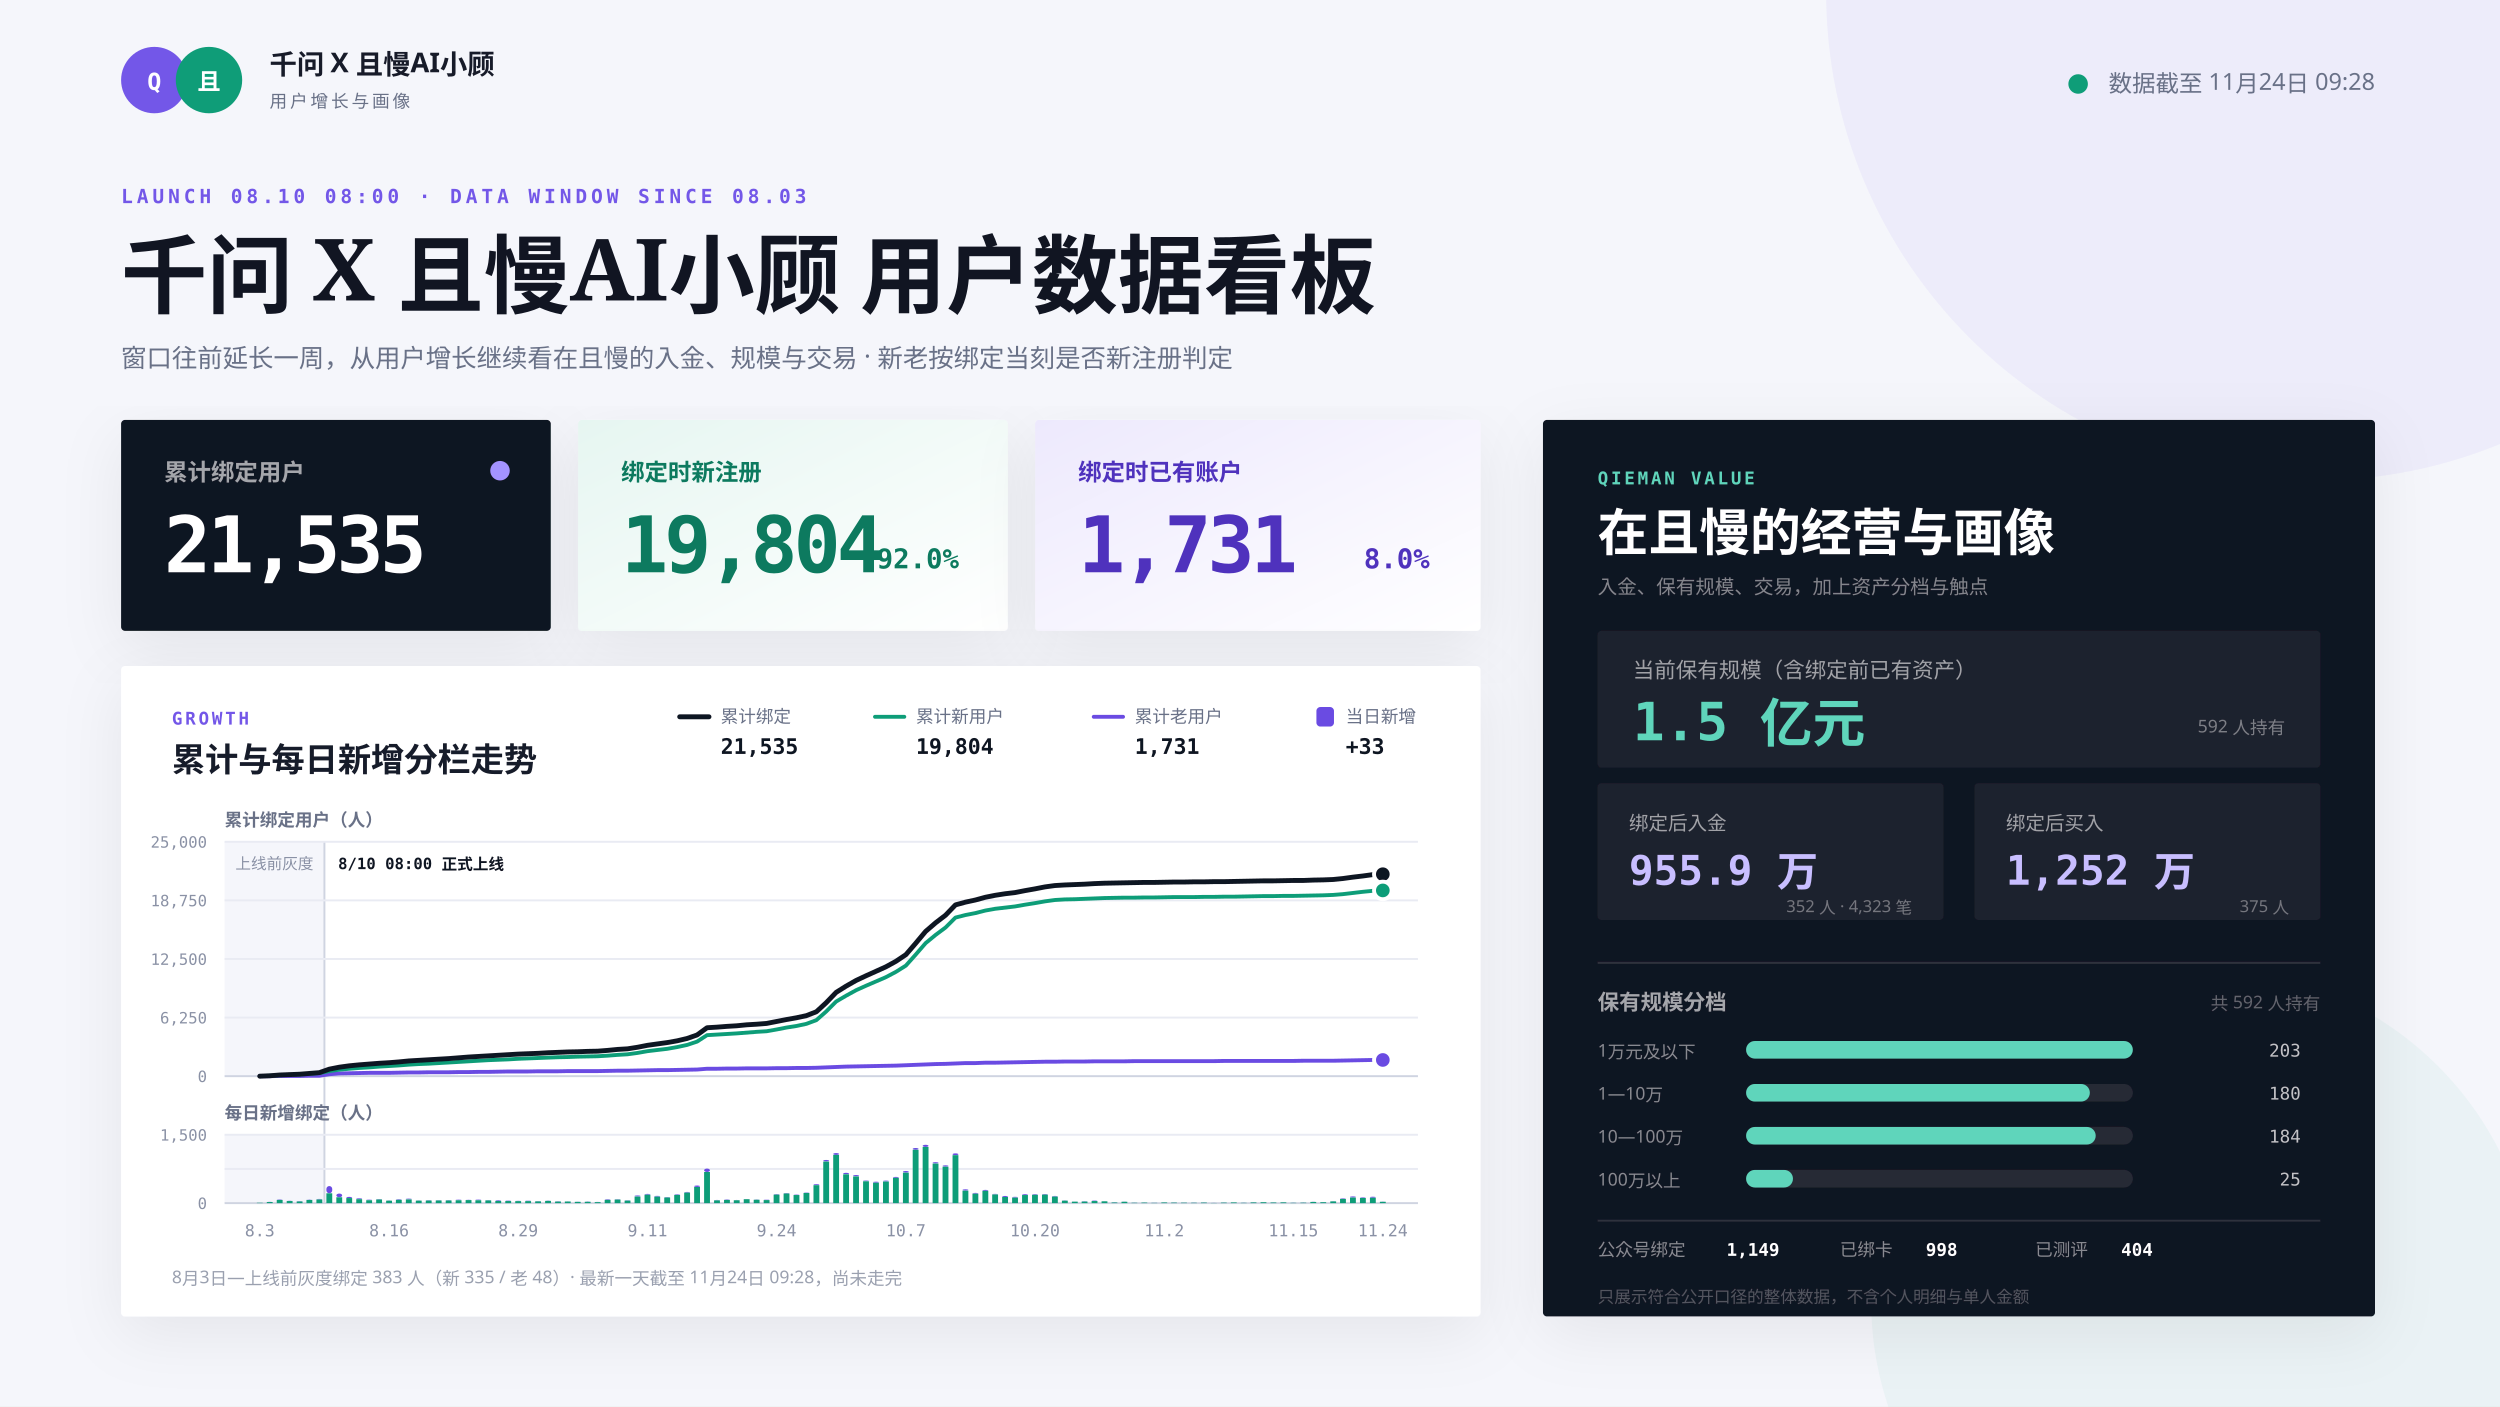
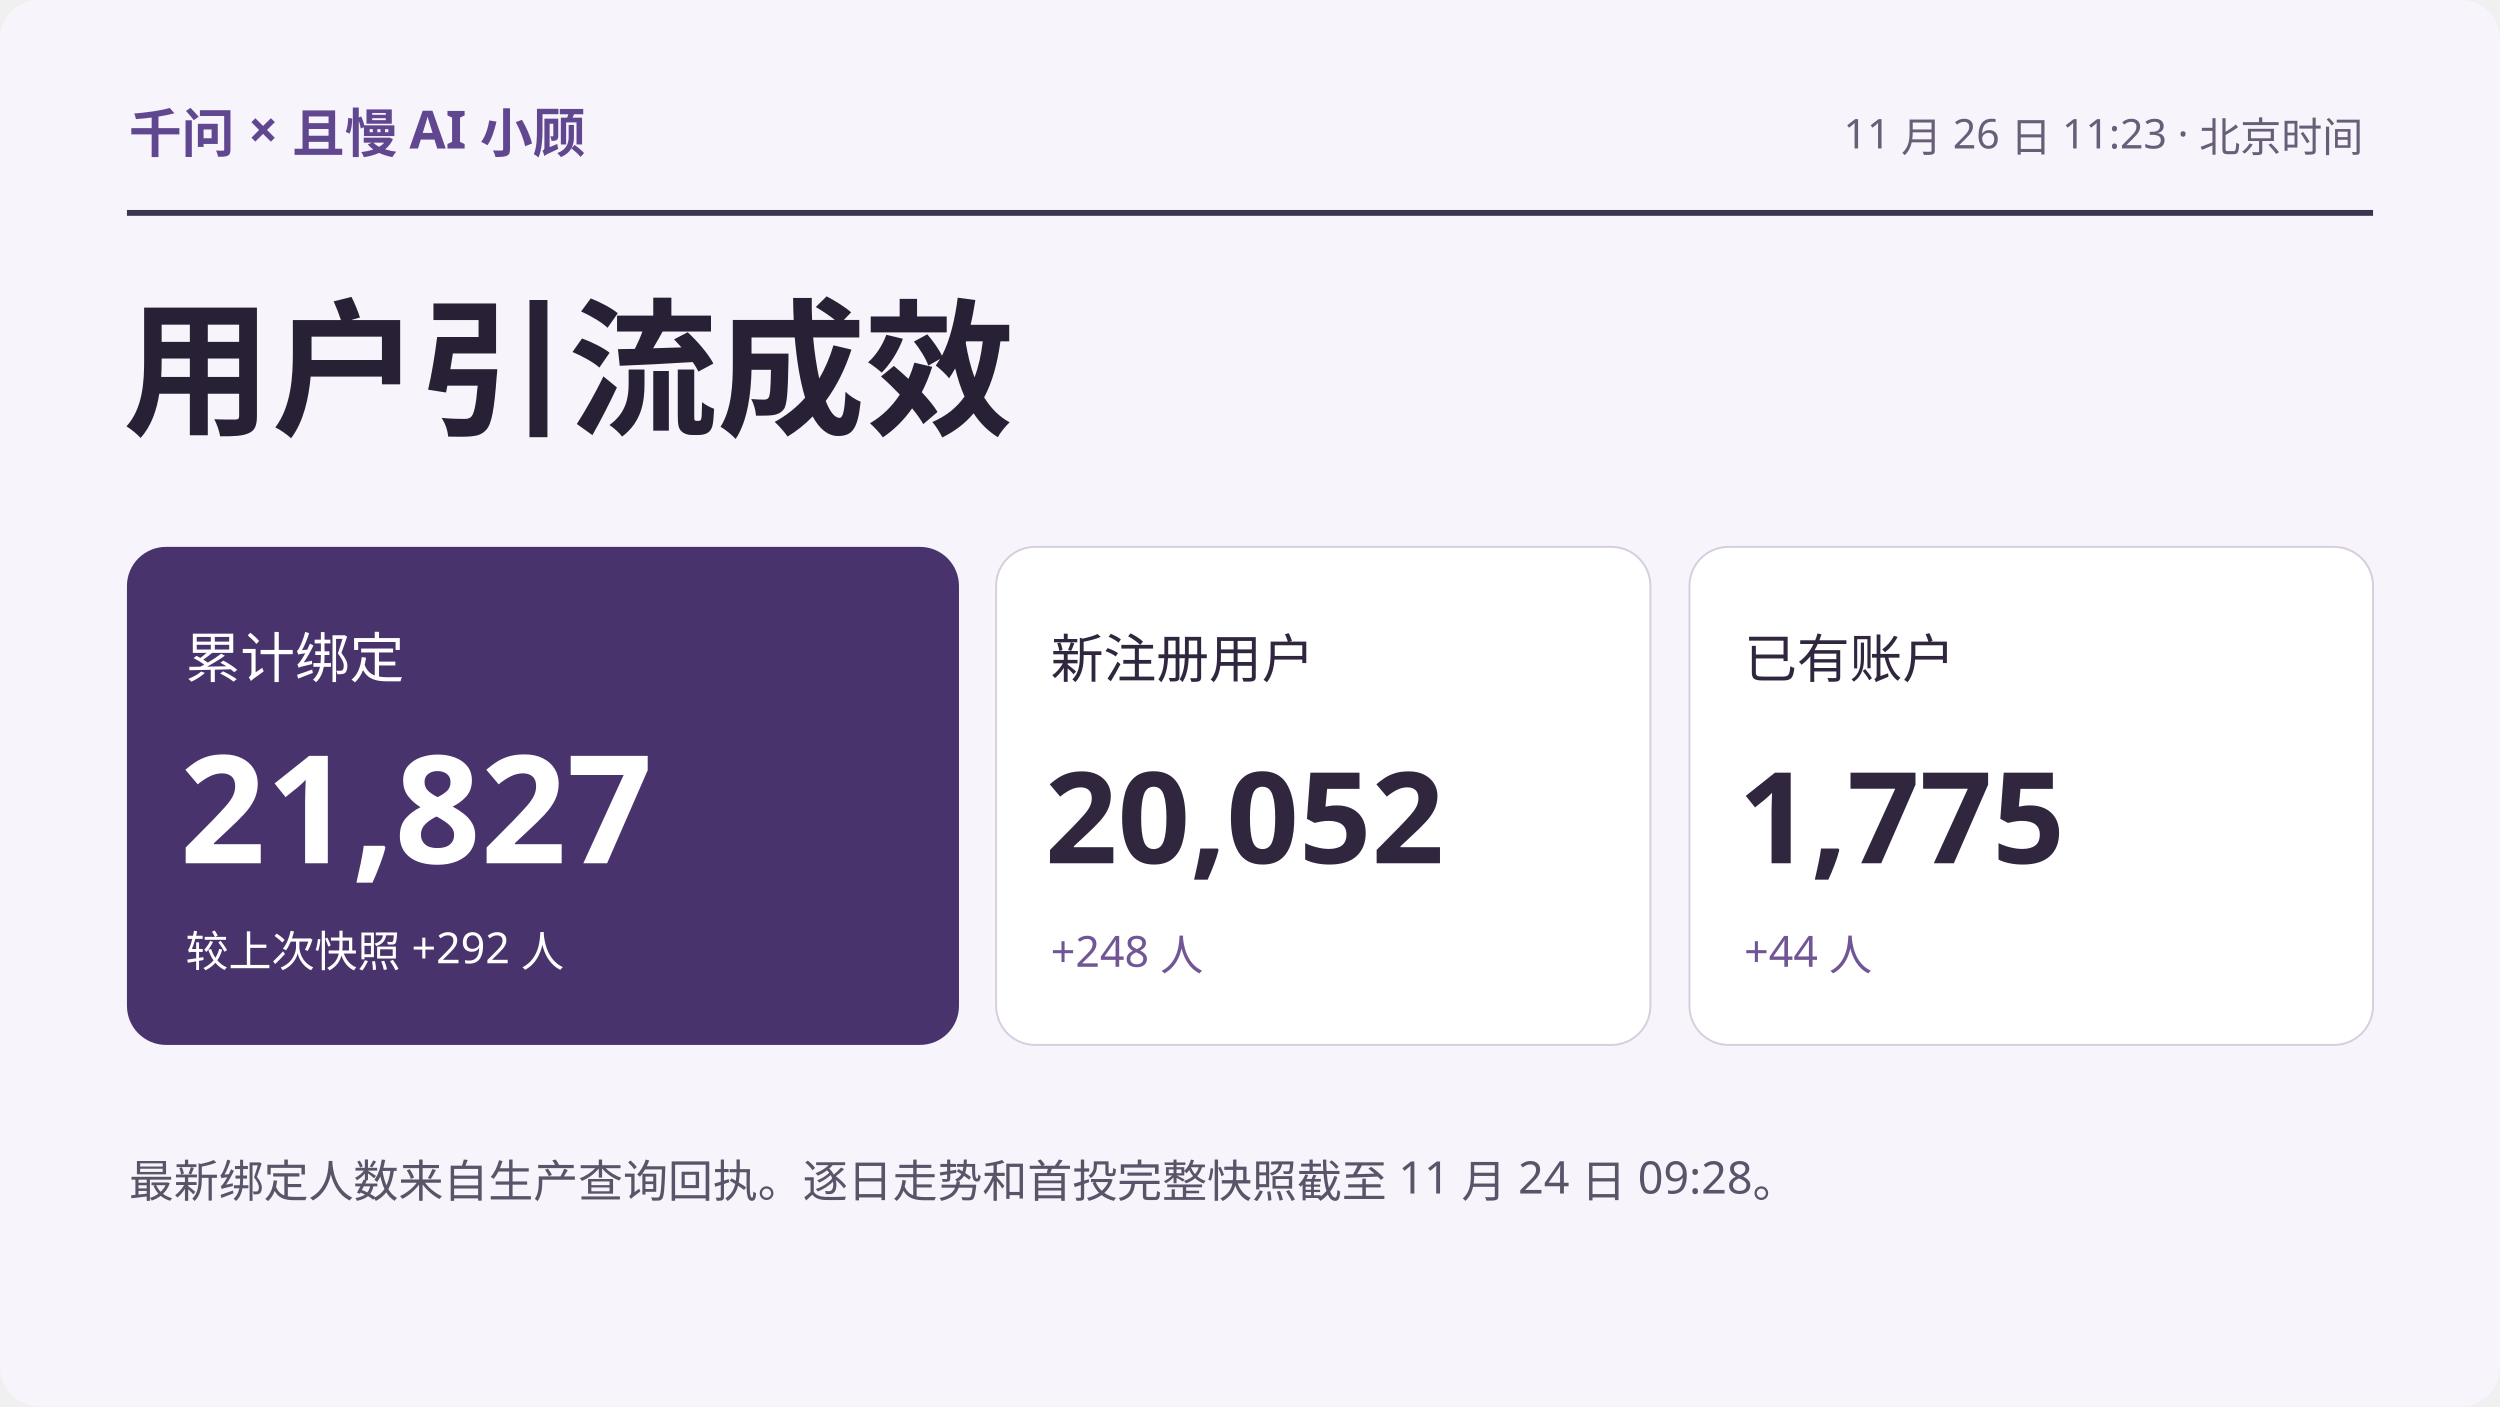
<svg xmlns="http://www.w3.org/2000/svg" width="1280" height="720" viewBox="0 0 1280 720" role="img" aria-labelledby="title desc">
-   <defs>
-     <linearGradient id="newCard" x1="0" y1="0" x2="1" y2="1">
-       <stop offset="0" stop-color="#E6F6F1" />
-       <stop offset="1" stop-color="#FFFFFF" />
-     </linearGradient>
-     <linearGradient id="oldCard" x1="0" y1="0" x2="1" y2="1">
-       <stop offset="0" stop-color="#EDE9FD" />
-       <stop offset="1" stop-color="#FFFFFF" />
-     </linearGradient>
-     <filter id="shadow" x="-15%" y="-15%" width="130%" height="140%">
-       <feDropShadow dx="0" dy="9" stdDeviation="16" flood-color="#171B29" flood-opacity=".07" />
-     </filter>
-   </defs>
-   <rect width="1280" height="720" fill="#F5F6FB" />
-   <circle cx="1185" cy="-4" r="250" fill="#7357E8" fill-opacity=".07" />
-   <circle cx="1128" cy="666" r="170" fill="#0F9D78" fill-opacity=".045" />
-   <g font-family="PingFang SC,Microsoft YaHei,sans-serif">
-     <g transform="translate(62 24)">
-       <circle cx="17" cy="17" r="17" fill="#7357E8" />
-       <text x="17" y="22" text-anchor="middle" fill="#FFFFFF" font-size="12" font-family="SFMono-Regular,monospace" font-weight="700">Q</text>
-       <circle cx="45" cy="17" r="17" fill="#0F9D78" />
-       <text x="45" y="22" text-anchor="middle" fill="#FFFFFF" font-size="12" font-weight="700">且</text>
-       <text x="76" y="14" fill="#171B29" font-size="14" font-weight="700">千问 X 且慢AI小顾</text>
-       <text x="76" y="31" fill="#697187" font-size="9" letter-spacing="1.5">用户增长与画像</text>
+   <rect width="1280" height="720" rx="20" fill="#f7f5fb" />
+   <g font-family="system-ui, PingFang SC, Microsoft YaHei, sans-serif">
+     <text x="66" y="78" fill="#604790" font-size="27" font-weight="650">千问 × 且慢 AI 小顾</text>
+     <text x="1210" y="76" text-anchor="end" fill="#685e77" font-size="21">11 月 26 日 11:23 · 北京时间</text>
+     <path d="M65 109H1215" stroke="#3d3450" stroke-width="3" />
+     <text x="63" y="217" fill="#282034" font-size="76" font-weight="730">用户引流成效</text>
+     <rect x="65" y="280" width="426" height="255" rx="20" fill="#48336d" />
+     <rect x="510" y="280" width="335" height="255" rx="20" fill="#fff" stroke="#d6cede" />
+     <rect x="865" y="280" width="350" height="255" rx="20" fill="#fff" stroke="#d6cede" />
+     <g fill="white">
+       <text x="95" y="347" font-size="28">累计绑定</text>
+       <text x="92" y="442" font-size="77" font-weight="690">21,827</text>
+       <text x="95" y="495" font-size="22">较上次快照 +292 人</text>
    </g>
-     <text x="1216" y="47" text-anchor="end" fill="#697187" font-size="12">数据截至 11月24日 09:28</text>
-     <circle cx="1064" cy="43" r="5" fill="#0F9D78" />
-     <text x="62" y="104" fill="#7357E8" font-family="SFMono-Regular,monospace" font-size="10" font-weight="700" letter-spacing="2">LAUNCH 08.10 08:00 · DATA WINDOW SINCE 08.03</text>
-     <text x="62" y="157" fill="#111522" font-family="Songti SC,STSong,serif" font-size="44" font-weight="700">千问 X 且慢AI小顾 用户数据看板</text>
-     <text x="62" y="188" fill="#697187" font-size="13">窗口往前延长一周，从用户增长继续看在且慢的入金、规模与交易 · 新老按绑定当刻是否新注册判定</text>
-     <g transform="translate(62 215)" filter="url(#shadow)">
-       <rect width="220" height="108" rx="2" fill="#111522" />
-       <text x="22" y="31" fill="#FFFFFF" fill-opacity=".62" font-size="12" font-weight="700">累计绑定用户</text>
-       <text x="22" y="78" fill="#FFFFFF" font-family="SFMono-Regular,monospace" font-size="40" font-weight="800" letter-spacing="-2">21,535</text>
-       <circle cx="194" cy="26" r="5" fill="#A493FF" />
+     <g fill="#30273f">
+       <text x="538" y="347" font-size="27">新注册用户</text>
+       <text x="535" y="442" font-size="65" font-weight="690">20,052</text>
+       <text x="538" y="495" font-size="22" fill="#705695">+248 人</text>
+       <text x="893" y="347" font-size="27">已有账户</text>
+       <text x="890" y="442" font-size="65" font-weight="690">1,775</text>
+       <text x="893" y="495" font-size="22" fill="#705695">+44 人</text>
    </g>
-     <g transform="translate(296 215)" filter="url(#shadow)">
-       <rect width="220" height="108" rx="2" fill="url(#newCard)" />
-       <text x="22" y="31" fill="#0A7A5E" font-size="12" font-weight="700">绑定时新注册</text>
-       <text x="22" y="78" fill="#0A7A5E" font-family="SFMono-Regular,monospace" font-size="40" font-weight="800" letter-spacing="-2">19,804</text>
-       <text x="195" y="76" text-anchor="end" fill="#0A7A5E" font-family="SFMono-Regular,monospace" font-size="14" font-weight="700">92.0%</text>
-     </g>
-     <g transform="translate(530 215)" filter="url(#shadow)">
-       <rect width="228" height="108" rx="2" fill="url(#oldCard)" />
-       <text x="22" y="31" fill="#4F33BD" font-size="12" font-weight="700">绑定时已有账户</text>
-       <text x="22" y="78" fill="#4F33BD" font-family="SFMono-Regular,monospace" font-size="40" font-weight="800" letter-spacing="-2">1,731</text>
-       <text x="202" y="76" text-anchor="end" fill="#4F33BD" font-family="SFMono-Regular,monospace" font-size="14" font-weight="700">8.0%</text>
-     </g>
-     <g transform="translate(62 341)" filter="url(#shadow)">
-       <rect width="696" height="333" rx="2" fill="#FFFFFF" />
-       <text x="26" y="30" fill="#7357E8" font-family="SFMono-Regular,monospace" font-size="9" font-weight="700" letter-spacing="1.4">GROWTH</text>
-       <text x="26" y="54" fill="#171B29" font-size="17" font-weight="700">累计与每日新增分栏走势</text>
-       <g font-size="9">
-         <line x1="286" y1="26" x2="301" y2="26" stroke="#111522" stroke-width="2.5" stroke-linecap="round" />
-         <text x="307" y="29" fill="#697187">累计绑定</text>
-         <text x="307" y="45" fill="#111522" font-family="SFMono-Regular,monospace" font-size="11" font-weight="700">21,535</text>
-         <line x1="386" y1="26" x2="401" y2="26" stroke="#0F9D78" stroke-width="2" stroke-linecap="round" />
-         <text x="407" y="29" fill="#697187">累计新用户</text>
-         <text x="407" y="45" fill="#111522" font-family="SFMono-Regular,monospace" font-size="11" font-weight="700">19,804</text>
-         <line x1="498" y1="26" x2="513" y2="26" stroke="#6A4CE2" stroke-width="2" stroke-linecap="round" />
-         <text x="519" y="29" fill="#697187">累计老用户</text>
-         <text x="519" y="45" fill="#111522" font-family="SFMono-Regular,monospace" font-size="11" font-weight="700">1,731</text>
-         <rect x="612" y="21" width="9" height="10" rx="2" fill="#6A4CE2" />
-         <text x="627" y="29" fill="#697187">当日新增</text>
-         <text x="627" y="45" fill="#111522" font-family="SFMono-Regular,monospace" font-size="11" font-weight="700">+33</text>
-       </g>
-       <rect x="53" y="90" width="51.1" height="120" fill="#F5F6FB" />
-       <rect x="53" y="240" width="51.1" height="35" fill="#F5F6FB" />
-       <line x1="104.1" y1="90" x2="104.1" y2="275" stroke="#CFD4E1" />
-       <text x="78.5" y="104" text-anchor="middle" fill="#8A91A5" font-family="SFMono-Regular,monospace" font-size="8">上线前灰度</text>
-       <text x="111.1" y="104" fill="#111522" font-family="SFMono-Regular,monospace" font-size="8" font-weight="700">8/10 08:00 正式上线</text>
-       <text x="53" y="82" fill="#697187" font-size="9" font-weight="700">累计绑定用户（人）</text>
-       <g stroke="#E9EBF3">
-         <line x1="53" y1="180" x2="664" y2="180" />
-         <line x1="53" y1="150" x2="664" y2="150" />
-         <line x1="53" y1="120" x2="664" y2="120" />
-         <line x1="53" y1="90" x2="664" y2="90" />
-       </g>
-       <line x1="53" y1="210" x2="664" y2="210" stroke="#CFD4E1" />
-       <g fill="#8A91A5" font-family="SFMono-Regular,monospace" font-size="8">
-         <text x="44" y="213" text-anchor="end">0</text>
-         <text x="44" y="183" text-anchor="end">6,250</text>
-         <text x="44" y="153" text-anchor="end">12,500</text>
-         <text x="44" y="123" text-anchor="end">18,750</text>
-         <text x="44" y="93" text-anchor="end">25,000</text>
-       </g>
-       <path d="M71.0 210.0 L76.1 210.0 L81.2 209.9 L86.3 209.9 L91.4 209.9 L96.4 209.8 L101.5 209.8 L106.6 209.0 L111.7 208.6 L116.8 208.5 L121.9 208.4 L127.0 208.3 L132.1 208.3 L137.2 208.3 L142.2 208.2 L147.3 208.1 L152.4 208.1 L157.5 208.0 L162.6 208.0 L167.7 208.0 L172.8 207.9 L177.9 207.9 L182.9 207.8 L188.0 207.8 L193.1 207.7 L198.2 207.6 L203.3 207.6 L208.4 207.6 L213.5 207.5 L218.6 207.5 L223.7 207.5 L228.7 207.4 L233.8 207.4 L238.9 207.4 L244.0 207.4 L249.1 207.3 L254.2 207.2 L259.3 207.2 L264.4 207.1 L269.5 207.0 L274.5 206.9 L279.6 206.9 L284.7 206.8 L289.8 206.7 L294.9 206.6 L300.0 206.2 L305.1 206.2 L310.2 206.1 L315.2 206.1 L320.3 206.0 L325.4 206.0 L330.5 206.0 L335.6 205.9 L340.7 205.9 L345.8 205.8 L350.9 205.8 L356.0 205.7 L361.0 205.5 L366.1 205.3 L371.2 205.1 L376.3 205.0 L381.4 204.9 L386.5 204.8 L391.6 204.7 L396.7 204.6 L401.8 204.4 L406.8 204.2 L411.9 204.0 L417.0 203.8 L422.1 203.7 L427.2 203.5 L432.3 203.3 L437.4 203.3 L442.5 203.1 L447.5 203.1 L452.6 203.0 L457.7 202.9 L462.8 202.8 L467.9 202.7 L473.0 202.6 L478.1 202.6 L483.2 202.5 L488.3 202.5 L493.3 202.5 L498.4 202.4 L503.5 202.4 L508.6 202.4 L513.7 202.4 L518.8 202.3 L523.9 202.3 L529.0 202.3 L534.1 202.3 L539.1 202.3 L544.2 202.3 L549.3 202.3 L554.4 202.3 L559.5 202.3 L564.6 202.2 L569.7 202.2 L574.8 202.2 L579.8 202.2 L584.9 202.2 L590.0 202.2 L595.1 202.2 L600.2 202.2 L605.3 202.1 L610.4 202.1 L615.5 202.1 L620.6 202.1 L625.6 202.0 L630.7 201.9 L635.8 201.8 L640.9 201.7 L646.0 201.7" fill="none" stroke="#6A4CE2" stroke-width="2" stroke-linecap="round" stroke-linejoin="round" />
-       <path d="M71.0 210.0 L76.1 209.8 L81.2 209.5 L86.3 209.3 L91.4 209.1 L96.4 208.8 L101.5 208.4 L106.6 207.4 L111.7 206.7 L116.8 206.2 L121.9 205.8 L127.0 205.5 L132.1 205.1 L137.2 204.8 L142.2 204.5 L147.3 204.1 L152.4 203.8 L157.5 203.6 L162.6 203.3 L167.7 203.0 L172.8 202.7 L177.9 202.4 L182.9 202.1 L188.0 201.8 L193.1 201.6 L198.2 201.4 L203.3 201.1 L208.4 200.9 L213.5 200.7 L218.6 200.5 L223.7 200.3 L228.7 200.2 L233.8 200.0 L238.9 199.9 L244.0 199.8 L249.1 199.5 L254.2 199.1 L259.3 198.8 L264.4 198.1 L269.5 197.2 L274.5 196.6 L279.6 196.0 L284.7 195.1 L289.8 194.0 L294.9 192.3 L300.0 189.0 L305.1 188.7 L310.2 188.4 L315.2 188.1 L320.3 187.7 L325.4 187.3 L330.5 187.0 L335.6 186.1 L340.7 185.1 L345.8 184.3 L350.9 183.2 L356.0 181.3 L361.0 176.9 L366.1 171.8 L371.2 168.8 L376.3 166.0 L381.4 163.7 L386.5 161.5 L391.6 159.3 L396.7 156.6 L401.8 153.4 L406.8 147.8 L411.9 141.9 L417.0 137.7 L422.1 133.9 L427.2 128.8 L432.3 127.5 L437.4 126.5 L442.5 125.2 L447.5 124.3 L452.6 123.7 L457.7 123.1 L462.8 122.2 L467.9 121.4 L473.0 120.5 L478.1 119.8 L483.2 119.5 L488.3 119.4 L493.3 119.2 L498.4 119.0 L503.5 118.8 L508.6 118.7 L513.7 118.6 L518.8 118.6 L523.9 118.5 L529.0 118.5 L534.1 118.4 L539.1 118.3 L544.2 118.3 L549.3 118.3 L554.4 118.2 L559.5 118.2 L564.6 118.1 L569.7 118.1 L574.8 118.0 L579.8 117.9 L584.9 117.8 L590.0 117.8 L595.1 117.7 L600.2 117.7 L605.3 117.6 L610.4 117.5 L615.5 117.4 L620.6 117.2 L625.6 116.8 L630.7 116.2 L635.8 115.6 L640.9 115.1 L646.0 114.9" fill="none" stroke="#0F9D78" stroke-width="2" stroke-linecap="round" stroke-linejoin="round" />
-       <path d="M71.0 210.0 L76.1 209.8 L81.2 209.4 L86.3 209.2 L91.4 209.0 L96.4 208.6 L101.5 208.2 L106.6 206.4 L111.7 205.4 L116.8 204.7 L121.9 204.2 L127.0 203.8 L132.1 203.4 L137.2 203.1 L142.2 202.7 L147.3 202.2 L152.4 201.9 L157.5 201.6 L162.6 201.3 L167.7 201.0 L172.8 200.6 L177.9 200.2 L182.9 199.9 L188.0 199.6 L193.1 199.3 L198.2 199.0 L203.3 198.7 L208.4 198.5 L213.5 198.3 L218.6 198.0 L223.7 197.8 L228.7 197.6 L233.8 197.5 L238.9 197.3 L244.0 197.2 L249.1 196.8 L254.2 196.3 L259.3 196.0 L264.4 195.2 L269.5 194.2 L274.5 193.5 L279.6 192.8 L284.7 191.9 L289.8 190.7 L294.9 188.9 L300.0 185.2 L305.1 184.9 L310.2 184.5 L315.2 184.2 L320.3 183.7 L325.4 183.4 L330.5 183.0 L335.6 182.0 L340.7 181.0 L345.8 180.1 L350.9 179.0 L356.0 177.0 L361.0 172.4 L366.1 167.1 L371.2 163.9 L376.3 161.0 L381.4 158.6 L386.5 156.3 L391.6 154.0 L396.7 151.2 L401.8 147.8 L406.8 142.0 L411.9 135.9 L417.0 131.5 L422.1 127.6 L427.2 122.3 L432.3 120.9 L437.4 119.8 L442.5 118.4 L447.5 117.4 L452.6 116.6 L457.7 116.0 L462.8 115.0 L467.9 114.1 L473.0 113.1 L478.1 112.4 L483.2 112.1 L488.3 111.9 L493.3 111.7 L498.4 111.4 L503.5 111.2 L508.6 111.1 L513.7 111.0 L518.8 110.9 L523.9 110.8 L529.0 110.8 L534.1 110.7 L539.1 110.6 L544.2 110.6 L549.3 110.5 L554.4 110.5 L559.5 110.4 L564.6 110.4 L569.7 110.3 L574.8 110.2 L579.8 110.1 L584.9 110.0 L590.0 110.0 L595.1 109.9 L600.2 109.8 L605.3 109.8 L610.4 109.6 L615.5 109.5 L620.6 109.3 L625.6 108.8 L630.7 108.1 L635.8 107.5 L640.9 106.8 L646.0 106.6" fill="none" stroke="#111522" stroke-width="2.5" stroke-linecap="round" stroke-linejoin="round" />
-       <g stroke="#FFFFFF" stroke-width="2">
-         <circle cx="646.0" cy="106.6" r="4.5" fill="#111522" />
-         <circle cx="646.0" cy="114.9" r="4.5" fill="#0F9D78" />
-         <circle cx="646.0" cy="201.7" r="4.5" fill="#6A4CE2" />
-       </g>
-       <text x="53" y="232" fill="#697187" font-size="9" font-weight="700">每日新增绑定（人）</text>
-       <g stroke="#E9EBF3">
-         <line x1="53" y1="240" x2="664" y2="240" />
-         <line x1="53" y1="257.5" x2="664" y2="257.5" />
-       </g>
-       <line x1="53" y1="275" x2="664" y2="275" stroke="#CFD4E1" />
-       <g fill="#8A91A5" font-family="SFMono-Regular,monospace" font-size="8">
-         <text x="44" y="243" text-anchor="end">1,500</text>
-         <text x="44" y="278" text-anchor="end">0</text>
-       </g>
-       <g fill="#6A4CE2">
-         <rect x="69.5" y="274.79" width="3.0" height="0.02" rx="1.5" />
-         <rect x="74.6" y="274.35" width="3.0" height="0.07" rx="1.5" />
-         <rect x="79.7" y="273.16" width="3.0" height="0.21" rx="1.5" />
-         <rect x="84.8" y="273.79" width="3.0" height="0.14" rx="1.5" />
-         <rect x="89.9" y="273.93" width="3.0" height="0.23" rx="1.5" />
-         <rect x="94.9" y="273.20" width="3.0" height="0.16" rx="1.5" />
-         <rect x="100.0" y="272.85" width="3.0" height="0.28" rx="1.5" />
-         <rect x="105.1" y="266.25" width="3.0" height="3.71" rx="1.5" />
-         <rect x="110.2" y="270.10" width="3.0" height="1.89" rx="1.5" />
-         <rect x="115.3" y="271.78" width="3.0" height="0.63" rx="1.5" />
-         <rect x="120.4" y="272.53" width="3.0" height="0.44" rx="1.5" />
-         <rect x="125.5" y="273.23" width="3.0" height="0.28" rx="1.5" />
-         <rect x="130.6" y="272.90" width="3.0" height="0.23" rx="1.5" />
-         <rect x="135.7" y="273.60" width="3.0" height="0.14" rx="1.5" />
-         <rect x="140.7" y="273.02" width="3.0" height="0.30" rx="1.5" />
-         <rect x="145.8" y="272.69" width="3.0" height="0.42" rx="1.5" />
-         <rect x="150.9" y="273.58" width="3.0" height="0.14" rx="1.5" />
-         <rect x="156.0" y="273.46" width="3.0" height="0.23" rx="1.5" />
-         <rect x="161.1" y="273.46" width="3.0" height="0.19" rx="1.5" />
-         <rect x="166.2" y="273.41" width="3.0" height="0.23" rx="1.5" />
-         <rect x="171.3" y="273.23" width="3.0" height="0.30" rx="1.5" />
-         <rect x="176.4" y="273.30" width="3.0" height="0.14" rx="1.5" />
-         <rect x="181.4" y="273.20" width="3.0" height="0.33" rx="1.5" />
-         <rect x="186.5" y="273.44" width="3.0" height="0.19" rx="1.5" />
-         <rect x="191.6" y="273.53" width="3.0" height="0.35" rx="1.5" />
-         <rect x="196.7" y="273.72" width="3.0" height="0.21" rx="1.5" />
-         <rect x="201.8" y="273.81" width="3.0" height="0.16" rx="1.5" />
-         <rect x="206.9" y="273.76" width="3.0" height="0.21" rx="1.5" />
-         <rect x="212.0" y="273.93" width="3.0" height="0.19" rx="1.5" />
-         <rect x="217.1" y="273.69" width="3.0" height="0.16" rx="1.5" />
-         <rect x="222.2" y="274.02" width="3.0" height="0.19" rx="1.5" />
-         <rect x="227.2" y="274.09" width="3.0" height="0.09" rx="1.5" />
-         <rect x="232.3" y="274.25" width="3.0" height="0.09" rx="1.5" />
-         <rect x="237.4" y="274.16" width="3.0" height="0.16" rx="1.5" />
-         <rect x="242.5" y="274.37" width="3.0" height="0.12" rx="1.5" />
-         <rect x="247.6" y="273.04" width="3.0" height="0.30" rx="1.5" />
-         <rect x="252.7" y="272.97" width="3.0" height="0.21" rx="1.5" />
-         <rect x="257.8" y="273.53" width="3.0" height="0.19" rx="1.5" />
-         <rect x="262.9" y="271.06" width="3.0" height="0.58" rx="1.5" />
-         <rect x="268.0" y="270.26" width="3.0" height="0.44" rx="1.5" />
-         <rect x="273.0" y="271.27" width="3.0" height="0.42" rx="1.5" />
-         <rect x="278.1" y="271.85" width="3.0" height="0.28" rx="1.5" />
-         <rect x="283.2" y="270.50" width="3.0" height="0.30" rx="1.5" />
-         <rect x="288.3" y="269.26" width="3.0" height="0.37" rx="1.5" />
-         <rect x="293.4" y="265.97" width="3.0" height="0.77" rx="1.5" />
-         <rect x="298.5" y="257.31" width="3.0" height="1.75" rx="1.5" />
-         <rect x="303.6" y="273.37" width="3.0" height="0.23" rx="1.5" />
-         <rect x="308.7" y="273.16" width="3.0" height="0.21" rx="1.5" />
-         <rect x="313.7" y="273.37" width="3.0" height="0.16" rx="1.5" />
-         <rect x="318.8" y="272.88" width="3.0" height="0.12" rx="1.5" />
-         <rect x="323.9" y="273.11" width="3.0" height="0.16" rx="1.5" />
-         <rect x="329.0" y="273.25" width="3.0" height="0.19" rx="1.5" />
-         <rect x="334.1" y="270.36" width="3.0" height="0.30" rx="1.5" />
-         <rect x="339.2" y="269.80" width="3.0" height="0.28" rx="1.5" />
-         <rect x="344.3" y="270.64" width="3.0" height="0.21" rx="1.5" />
-         <rect x="349.4" y="269.61" width="3.0" height="0.19" rx="1.5" />
-         <rect x="354.5" y="265.29" width="3.0" height="0.51" rx="1.5" />
-         <rect x="359.5" y="252.88" width="3.0" height="0.84" rx="1.5" />
-         <rect x="364.6" y="249.36" width="3.0" height="0.96" rx="1.5" />
-         <rect x="369.7" y="259.46" width="3.0" height="0.79" rx="1.5" />
-         <rect x="374.8" y="260.60" width="3.0" height="0.72" rx="1.5" />
-         <rect x="379.9" y="263.43" width="3.0" height="0.40" rx="1.5" />
-         <rect x="385.0" y="264.01" width="3.0" height="0.56" rx="1.5" />
-         <rect x="390.1" y="263.45" width="3.0" height="0.51" rx="1.5" />
-         <rect x="395.2" y="261.56" width="3.0" height="0.51" rx="1.5" />
-         <rect x="400.3" y="258.53" width="3.0" height="0.89" rx="1.5" />
-         <rect x="405.3" y="246.77" width="3.0" height="0.93" rx="1.5" />
-         <rect x="410.4" y="245.13" width="3.0" height="1.10" rx="1.5" />
-         <rect x="415.5" y="254.02" width="3.0" height="0.72" rx="1.5" />
-         <rect x="420.6" y="255.63" width="3.0" height="0.72" rx="1.5" />
-         <rect x="425.7" y="249.52" width="3.0" height="0.93" rx="1.5" />
-         <rect x="430.8" y="267.91" width="3.0" height="0.72" rx="1.5" />
-         <rect x="435.9" y="269.75" width="3.0" height="0.44" rx="1.5" />
-         <rect x="441.0" y="268.21" width="3.0" height="0.51" rx="1.5" />
-         <rect x="446.0" y="270.26" width="3.0" height="0.30" rx="1.5" />
-         <rect x="451.1" y="271.31" width="3.0" height="0.56" rx="1.5" />
-         <rect x="456.2" y="271.76" width="3.0" height="0.44" rx="1.5" />
-         <rect x="461.3" y="270.40" width="3.0" height="0.44" rx="1.5" />
-         <rect x="466.4" y="270.40" width="3.0" height="0.35" rx="1.5" />
-         <rect x="471.5" y="270.31" width="3.0" height="0.35" rx="1.5" />
-         <rect x="476.6" y="271.31" width="3.0" height="0.35" rx="1.5" />
-         <rect x="481.7" y="273.58" width="3.0" height="0.16" rx="1.5" />
-         <rect x="486.8" y="274.21" width="3.0" height="0.05" rx="1.5" />
-         <rect x="491.8" y="274.00" width="3.0" height="0.21" rx="1.5" />
-         <rect x="496.9" y="273.69" width="3.0" height="0.23" rx="1.5" />
-         <rect x="502.0" y="273.97" width="3.0" height="0.09" rx="1.5" />
-         <rect x="507.1" y="274.51" width="3.0" height="0.16" rx="1.5" />
-         <rect x="512.2" y="274.21" width="3.0" height="0.09" rx="1.5" />
-         <rect x="517.3" y="274.74" width="3.0" height="0.07" rx="1.5" />
-         <rect x="522.4" y="274.67" width="3.0" height="0.05" rx="1.5" />
-         <rect x="527.5" y="274.84" width="3.0" height="0.02" rx="1.5" />
-         <rect x="532.6" y="274.60" width="3.0" height="0.05" rx="1.5" />
-         <rect x="537.6" y="274.65" width="3.0" height="0.09" rx="1.5" />
-         <rect x="542.7" y="274.72" width="3.0" height="0.05" rx="1.5" />
-         <rect x="547.8" y="274.72" width="3.0" height="0.09" rx="1.5" />
-         <rect x="552.9" y="274.63" width="3.0" height="0.09" rx="1.5" />
-         <rect x="558.0" y="274.88" width="3.0" height="0.02" rx="1.5" />
-         <rect x="563.1" y="274.67" width="3.0" height="0.07" rx="1.5" />
-         <rect x="573.3" y="274.77" width="3.0" height="0.07" rx="1.5" />
-         <rect x="578.3" y="274.53" width="3.0" height="0.09" rx="1.5" />
-         <rect x="583.4" y="274.51" width="3.0" height="0.02" rx="1.5" />
-         <rect x="588.5" y="274.60" width="3.0" height="0.07" rx="1.5" />
-         <rect x="593.6" y="274.53" width="3.0" height="0.07" rx="1.5" />
-         <rect x="598.7" y="274.77" width="3.0" height="0.07" rx="1.5" />
-         <rect x="603.8" y="274.67" width="3.0" height="0.09" rx="1.5" />
-         <rect x="608.9" y="274.32" width="3.0" height="0.07" rx="1.5" />
-         <rect x="614.0" y="274.42" width="3.0" height="0.12" rx="1.5" />
-         <rect x="619.1" y="273.97" width="3.0" height="0.14" rx="1.5" />
-         <rect x="624.1" y="272.57" width="3.0" height="0.28" rx="1.5" />
-         <rect x="629.2" y="271.55" width="3.0" height="0.61" rx="1.5" />
-         <rect x="634.3" y="272.06" width="3.0" height="0.30" rx="1.5" />
-         <rect x="639.4" y="271.71" width="3.0" height="0.56" rx="1.5" />
-         <rect x="644.5" y="274.23" width="3.0" height="0.09" rx="1.5" />
-       </g>
-       <g fill="#0F9D78">
-         <rect x="69.5" y="274.81" width="3.0" height="0.19" />
-         <rect x="74.6" y="274.42" width="3.0" height="0.58" />
-         <rect x="79.7" y="273.37" width="3.0" height="1.63" />
-         <rect x="84.8" y="273.93" width="3.0" height="1.07" />
-         <rect x="89.9" y="274.16" width="3.0" height="0.84" />
-         <rect x="94.9" y="273.37" width="3.0" height="1.63" />
-         <rect x="100.0" y="273.13" width="3.0" height="1.87" />
-         <rect x="105.1" y="269.96" width="3.0" height="5.04" />
-         <rect x="110.2" y="271.99" width="3.0" height="3.01" />
-         <rect x="115.3" y="272.41" width="3.0" height="2.59" />
-         <rect x="120.4" y="272.97" width="3.0" height="2.03" />
-         <rect x="125.5" y="273.51" width="3.0" height="1.49" />
-         <rect x="130.6" y="273.13" width="3.0" height="1.87" />
-         <rect x="135.7" y="273.74" width="3.0" height="1.26" />
-         <rect x="140.7" y="273.32" width="3.0" height="1.68" />
-         <rect x="145.8" y="273.11" width="3.0" height="1.89" />
-         <rect x="150.9" y="273.72" width="3.0" height="1.28" />
-         <rect x="156.0" y="273.69" width="3.0" height="1.31" />
-         <rect x="161.1" y="273.65" width="3.0" height="1.35" />
-         <rect x="166.2" y="273.65" width="3.0" height="1.35" />
-         <rect x="171.3" y="273.53" width="3.0" height="1.47" />
-         <rect x="176.4" y="273.44" width="3.0" height="1.56" />
-         <rect x="181.4" y="273.53" width="3.0" height="1.47" />
-         <rect x="186.5" y="273.62" width="3.0" height="1.38" />
-         <rect x="191.6" y="273.88" width="3.0" height="1.12" />
-         <rect x="196.7" y="273.93" width="3.0" height="1.07" />
-         <rect x="201.8" y="273.97" width="3.0" height="1.03" />
-         <rect x="206.9" y="273.97" width="3.0" height="1.03" />
-         <rect x="212.0" y="274.11" width="3.0" height="0.89" />
-         <rect x="217.1" y="273.86" width="3.0" height="1.14" />
-         <rect x="222.2" y="274.21" width="3.0" height="0.79" />
-         <rect x="227.2" y="274.18" width="3.0" height="0.82" />
-         <rect x="232.3" y="274.35" width="3.0" height="0.65" />
-         <rect x="237.4" y="274.32" width="3.0" height="0.68" />
-         <rect x="242.5" y="274.49" width="3.0" height="0.51" />
-         <rect x="247.6" y="273.34" width="3.0" height="1.66" />
-         <rect x="252.7" y="273.18" width="3.0" height="1.82" />
-         <rect x="257.8" y="273.72" width="3.0" height="1.28" />
-         <rect x="262.9" y="271.64" width="3.0" height="3.36" />
-         <rect x="268.0" y="270.71" width="3.0" height="4.29" />
-         <rect x="273.0" y="271.69" width="3.0" height="3.31" />
-         <rect x="278.1" y="272.13" width="3.0" height="2.87" />
-         <rect x="283.2" y="270.80" width="3.0" height="4.20" />
-         <rect x="288.3" y="269.63" width="3.0" height="5.37" />
-         <rect x="293.4" y="266.74" width="3.0" height="8.26" />
-         <rect x="298.5" y="259.06" width="3.0" height="15.94" />
-         <rect x="303.6" y="273.60" width="3.0" height="1.40" />
-         <rect x="308.7" y="273.37" width="3.0" height="1.63" />
-         <rect x="313.7" y="273.53" width="3.0" height="1.47" />
-         <rect x="318.8" y="272.99" width="3.0" height="2.01" />
-         <rect x="323.9" y="273.27" width="3.0" height="1.73" />
-         <rect x="329.0" y="273.44" width="3.0" height="1.56" />
-         <rect x="334.1" y="270.66" width="3.0" height="4.34" />
-         <rect x="339.2" y="270.08" width="3.0" height="4.92" />
-         <rect x="344.3" y="270.85" width="3.0" height="4.15" />
-         <rect x="349.4" y="269.80" width="3.0" height="5.20" />
-         <rect x="354.5" y="265.81" width="3.0" height="9.19" />
-         <rect x="359.5" y="253.72" width="3.0" height="21.28" />
-         <rect x="364.6" y="250.31" width="3.0" height="24.69" />
-         <rect x="369.7" y="260.25" width="3.0" height="14.75" />
-         <rect x="374.8" y="261.33" width="3.0" height="13.67" />
-         <rect x="379.9" y="263.82" width="3.0" height="11.18" />
-         <rect x="385.0" y="264.57" width="3.0" height="10.43" />
-         <rect x="390.1" y="263.96" width="3.0" height="11.04" />
-         <rect x="395.2" y="262.07" width="3.0" height="12.93" />
-         <rect x="400.3" y="259.41" width="3.0" height="15.59" />
-         <rect x="405.3" y="247.70" width="3.0" height="27.30" />
-         <rect x="410.4" y="246.23" width="3.0" height="28.77" />
-         <rect x="415.5" y="254.75" width="3.0" height="20.25" />
-         <rect x="420.6" y="256.36" width="3.0" height="18.64" />
-         <rect x="425.7" y="250.45" width="3.0" height="24.55" />
-         <rect x="430.8" y="268.63" width="3.0" height="6.37" />
-         <rect x="435.9" y="270.19" width="3.0" height="4.81" />
-         <rect x="441.0" y="268.72" width="3.0" height="6.28" />
-         <rect x="446.0" y="270.57" width="3.0" height="4.43" />
-         <rect x="451.1" y="271.87" width="3.0" height="3.13" />
-         <rect x="456.2" y="272.20" width="3.0" height="2.80" />
-         <rect x="461.3" y="270.85" width="3.0" height="4.15" />
-         <rect x="466.4" y="270.75" width="3.0" height="4.25" />
-         <rect x="471.5" y="270.66" width="3.0" height="4.34" />
-         <rect x="476.6" y="271.66" width="3.0" height="3.34" />
-         <rect x="481.7" y="273.74" width="3.0" height="1.26" />
-         <rect x="486.8" y="274.25" width="3.0" height="0.75" />
-         <rect x="491.8" y="274.21" width="3.0" height="0.79" />
-         <rect x="496.9" y="273.93" width="3.0" height="1.07" />
-         <rect x="502.0" y="274.07" width="3.0" height="0.93" />
-         <rect x="507.1" y="274.67" width="3.0" height="0.33" />
-         <rect x="512.2" y="274.30" width="3.0" height="0.70" />
-         <rect x="517.3" y="274.81" width="3.0" height="0.19" />
-         <rect x="522.4" y="274.72" width="3.0" height="0.28" />
-         <rect x="527.5" y="274.86" width="3.0" height="0.14" />
-         <rect x="532.6" y="274.65" width="3.0" height="0.35" />
-         <rect x="537.6" y="274.74" width="3.0" height="0.26" />
-         <rect x="542.7" y="274.77" width="3.0" height="0.23" />
-         <rect x="547.8" y="274.81" width="3.0" height="0.19" />
-         <rect x="552.9" y="274.72" width="3.0" height="0.28" />
-         <rect x="558.0" y="274.91" width="3.0" height="0.09" />
-         <rect x="563.1" y="274.74" width="3.0" height="0.26" />
-         <rect x="568.2" y="274.63" width="3.0" height="0.37" />
-         <rect x="573.3" y="274.84" width="3.0" height="0.16" />
-         <rect x="578.3" y="274.63" width="3.0" height="0.37" />
-         <rect x="583.4" y="274.53" width="3.0" height="0.47" />
-         <rect x="588.5" y="274.67" width="3.0" height="0.33" />
-         <rect x="593.6" y="274.60" width="3.0" height="0.40" />
-         <rect x="598.7" y="274.84" width="3.0" height="0.16" />
-         <rect x="603.8" y="274.77" width="3.0" height="0.23" />
-         <rect x="608.9" y="274.39" width="3.0" height="0.61" />
-         <rect x="614.0" y="274.53" width="3.0" height="0.47" />
-         <rect x="619.1" y="274.11" width="3.0" height="0.89" />
-         <rect x="624.1" y="272.85" width="3.0" height="2.15" />
-         <rect x="629.2" y="272.15" width="3.0" height="2.85" />
-         <rect x="634.3" y="272.36" width="3.0" height="2.64" />
-         <rect x="639.4" y="272.27" width="3.0" height="2.73" />
-         <rect x="644.5" y="274.32" width="3.0" height="0.68" />
-       </g>
-       <g fill="#8A91A5" font-family="SFMono-Regular,monospace" font-size="8.5">
-         <text x="71.0" y="292" text-anchor="middle">8.3</text>
-         <text x="137.2" y="292" text-anchor="middle">8.16</text>
-         <text x="203.3" y="292" text-anchor="middle">8.29</text>
-         <text x="269.5" y="292" text-anchor="middle">9.11</text>
-         <text x="335.6" y="292" text-anchor="middle">9.24</text>
-         <text x="401.8" y="292" text-anchor="middle">10.7</text>
-         <text x="467.9" y="292" text-anchor="middle">10.20</text>
-         <text x="534.1" y="292" text-anchor="middle">11.2</text>
-         <text x="600.2" y="292" text-anchor="middle">11.15</text>
-         <text x="646.0" y="292" text-anchor="middle">11.24</text>
-       </g>
-       <text x="26" y="316" fill="#9AA0AF" font-size="9">8月3日—上线前灰度绑定 383 人（新 335 / 老 48）· 最新一天截至 11月24日 09:28，尚未走完</text>
-     </g>
-     <g transform="translate(790 215)" filter="url(#shadow)">
-       <rect width="426" height="459" rx="2" fill="#111522" />
-       <text x="28" y="33" fill="#5ED5BB" font-family="SFMono-Regular,monospace" font-size="9" font-weight="700" letter-spacing="1.4">QIEMAN VALUE</text>
-       <text x="28" y="67" fill="#FFFFFF" font-family="Songti SC,STSong,serif" font-size="26" font-weight="700">在且慢的经营与画像</text>
-       <text x="28" y="89" fill="#FFFFFF" fill-opacity=".48" font-size="10">入金、保有规模、交易，加上资产分档与触点</text>
-       <g transform="translate(28 108)">
-         <rect width="370" height="70" rx="2" fill="#FFFFFF" fill-opacity=".055" />
-         <text x="18" y="24" fill="#FFFFFF" fill-opacity=".58" font-size="11">当前保有规模（含绑定前已有资产）</text>
-         <text x="18" y="56" fill="#5ED5BB" font-family="SFMono-Regular,monospace" font-size="27" font-weight="800">1.5 亿元</text>
-         <text x="352" y="52" text-anchor="end" fill="#FFFFFF" fill-opacity=".42" font-size="9">592 人持有</text>
-       </g>
-       <g transform="translate(28 186)">
-         <rect width="177" height="70" rx="2" fill="#FFFFFF" fill-opacity=".055" />
-         <text x="16" y="24" fill="#FFFFFF" fill-opacity=".58" font-size="10">绑定后入金</text>
-         <text x="16" y="52" fill="#C8BEFF" font-family="SFMono-Regular,monospace" font-size="21" font-weight="800">955.9 万</text>
-         <text x="161" y="66" text-anchor="end" fill="#FFFFFF" fill-opacity=".38" font-size="8.5">352 人 · 4,323 笔</text>
-       </g>
-       <g transform="translate(221 186)">
-         <rect width="177" height="70" rx="2" fill="#FFFFFF" fill-opacity=".055" />
-         <text x="16" y="24" fill="#FFFFFF" fill-opacity=".58" font-size="10">绑定后买入</text>
-         <text x="16" y="52" fill="#C8BEFF" font-family="SFMono-Regular,monospace" font-size="21" font-weight="800">1,252 万</text>
-         <text x="161" y="66" text-anchor="end" fill="#FFFFFF" fill-opacity=".38" font-size="8.5">375 人</text>
-       </g>
-       <line x1="28" y1="278" x2="398" y2="278" stroke="#FFFFFF" stroke-opacity=".12" />
-       <text x="28" y="302" fill="#FFFFFF" fill-opacity=".62" font-size="11" font-weight="700">保有规模分档</text>
-       <text x="398" y="302" text-anchor="end" fill="#FFFFFF" fill-opacity=".34" font-size="9">共 592 人持有</text>
-       <g transform="translate(28 316)" font-size="9">
-         <text x="0" y="10" fill="#FFFFFF" fill-opacity=".5">1万元及以下</text>
-         <rect x="76" y="2" width="198" height="9" rx="4.5" fill="#FFFFFF" fill-opacity=".09" />
-         <rect x="76" y="2" width="198" height="9" rx="4.5" fill="#5ED5BB" />
-         <text x="360" y="10" text-anchor="end" fill="#FFFFFF" fill-opacity=".74" font-family="SFMono-Regular,monospace">203</text>
-         <text x="0" y="32" fill="#FFFFFF" fill-opacity=".5">1—10万</text>
-         <rect x="76" y="24" width="198" height="9" rx="4.5" fill="#FFFFFF" fill-opacity=".09" />
-         <rect x="76" y="24" width="176" height="9" rx="4.5" fill="#5ED5BB" />
-         <text x="360" y="32" text-anchor="end" fill="#FFFFFF" fill-opacity=".74" font-family="SFMono-Regular,monospace">180</text>
-         <text x="0" y="54" fill="#FFFFFF" fill-opacity=".5">10—100万</text>
-         <rect x="76" y="46" width="198" height="9" rx="4.5" fill="#FFFFFF" fill-opacity=".09" />
-         <rect x="76" y="46" width="179" height="9" rx="4.5" fill="#5ED5BB" />
-         <text x="360" y="54" text-anchor="end" fill="#FFFFFF" fill-opacity=".74" font-family="SFMono-Regular,monospace">184</text>
-         <text x="0" y="76" fill="#FFFFFF" fill-opacity=".5">100万以上</text>
-         <rect x="76" y="68" width="198" height="9" rx="4.5" fill="#FFFFFF" fill-opacity=".09" />
-         <rect x="76" y="68" width="24" height="9" rx="4.5" fill="#5ED5BB" />
-         <text x="360" y="76" text-anchor="end" fill="#FFFFFF" fill-opacity=".74" font-family="SFMono-Regular,monospace">25</text>
-       </g>
-       <line x1="28" y1="410" x2="398" y2="410" stroke="#FFFFFF" stroke-opacity=".12" />
-       <g transform="translate(28 428)" font-size="9">
-         <text x="0" y="0" fill="#FFFFFF" fill-opacity=".5">公众号绑定</text>
-         <text x="66" y="0" fill="#FFFFFF" font-family="SFMono-Regular,monospace" font-weight="700">1,149</text>
-         <text x="124" y="0" fill="#FFFFFF" fill-opacity=".5">已绑卡</text>
-         <text x="168" y="0" fill="#FFFFFF" font-family="SFMono-Regular,monospace" font-weight="700">998</text>
-         <text x="224" y="0" fill="#FFFFFF" fill-opacity=".5">已测评</text>
-         <text x="268" y="0" fill="#FFFFFF" font-family="SFMono-Regular,monospace" font-weight="700">404</text>
-       </g>
-       <text x="28" y="452" fill="#FFFFFF" fill-opacity=".28" font-size="8.5">只展示符合公开口径的整体数据，不含个人明细与单人金额</text>
-     </g>
+     <text x="66" y="613" fill="#5b5368" font-size="23">最新绑定人数来自生产查询回执。逐日走势和首投完整快照截至 11 月 24 日 09:28。</text>
  </g>
</svg>
